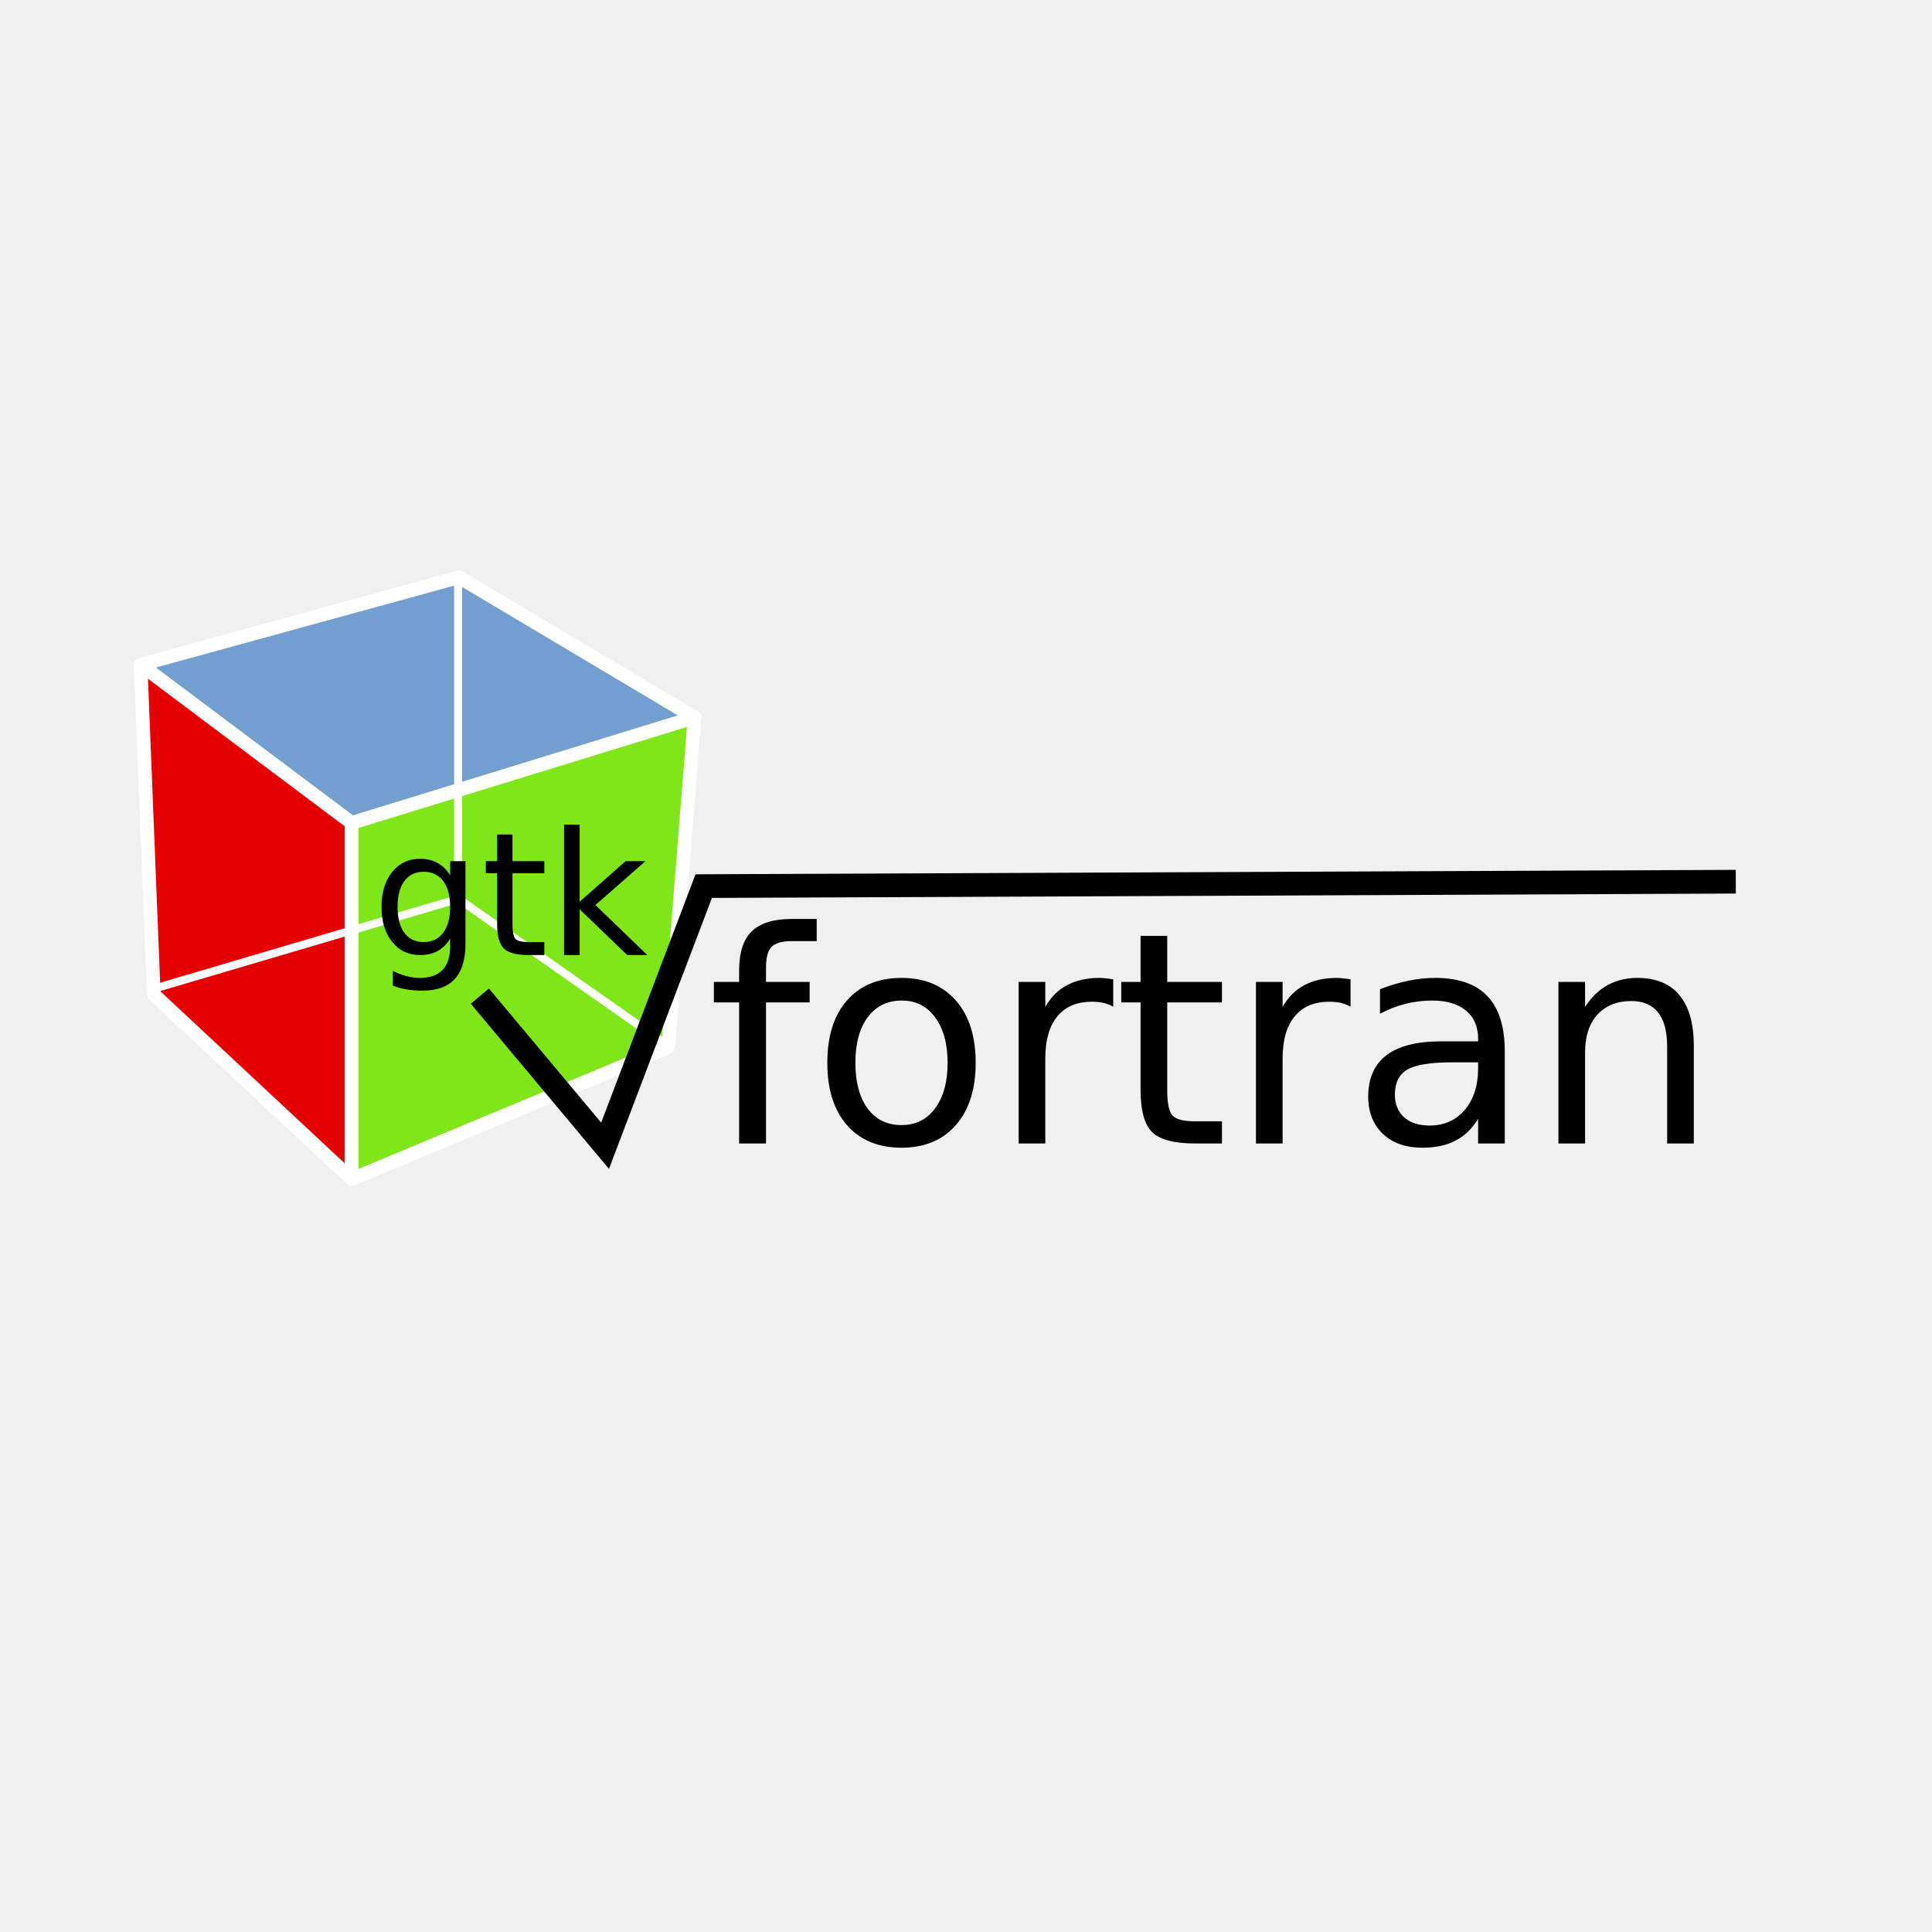
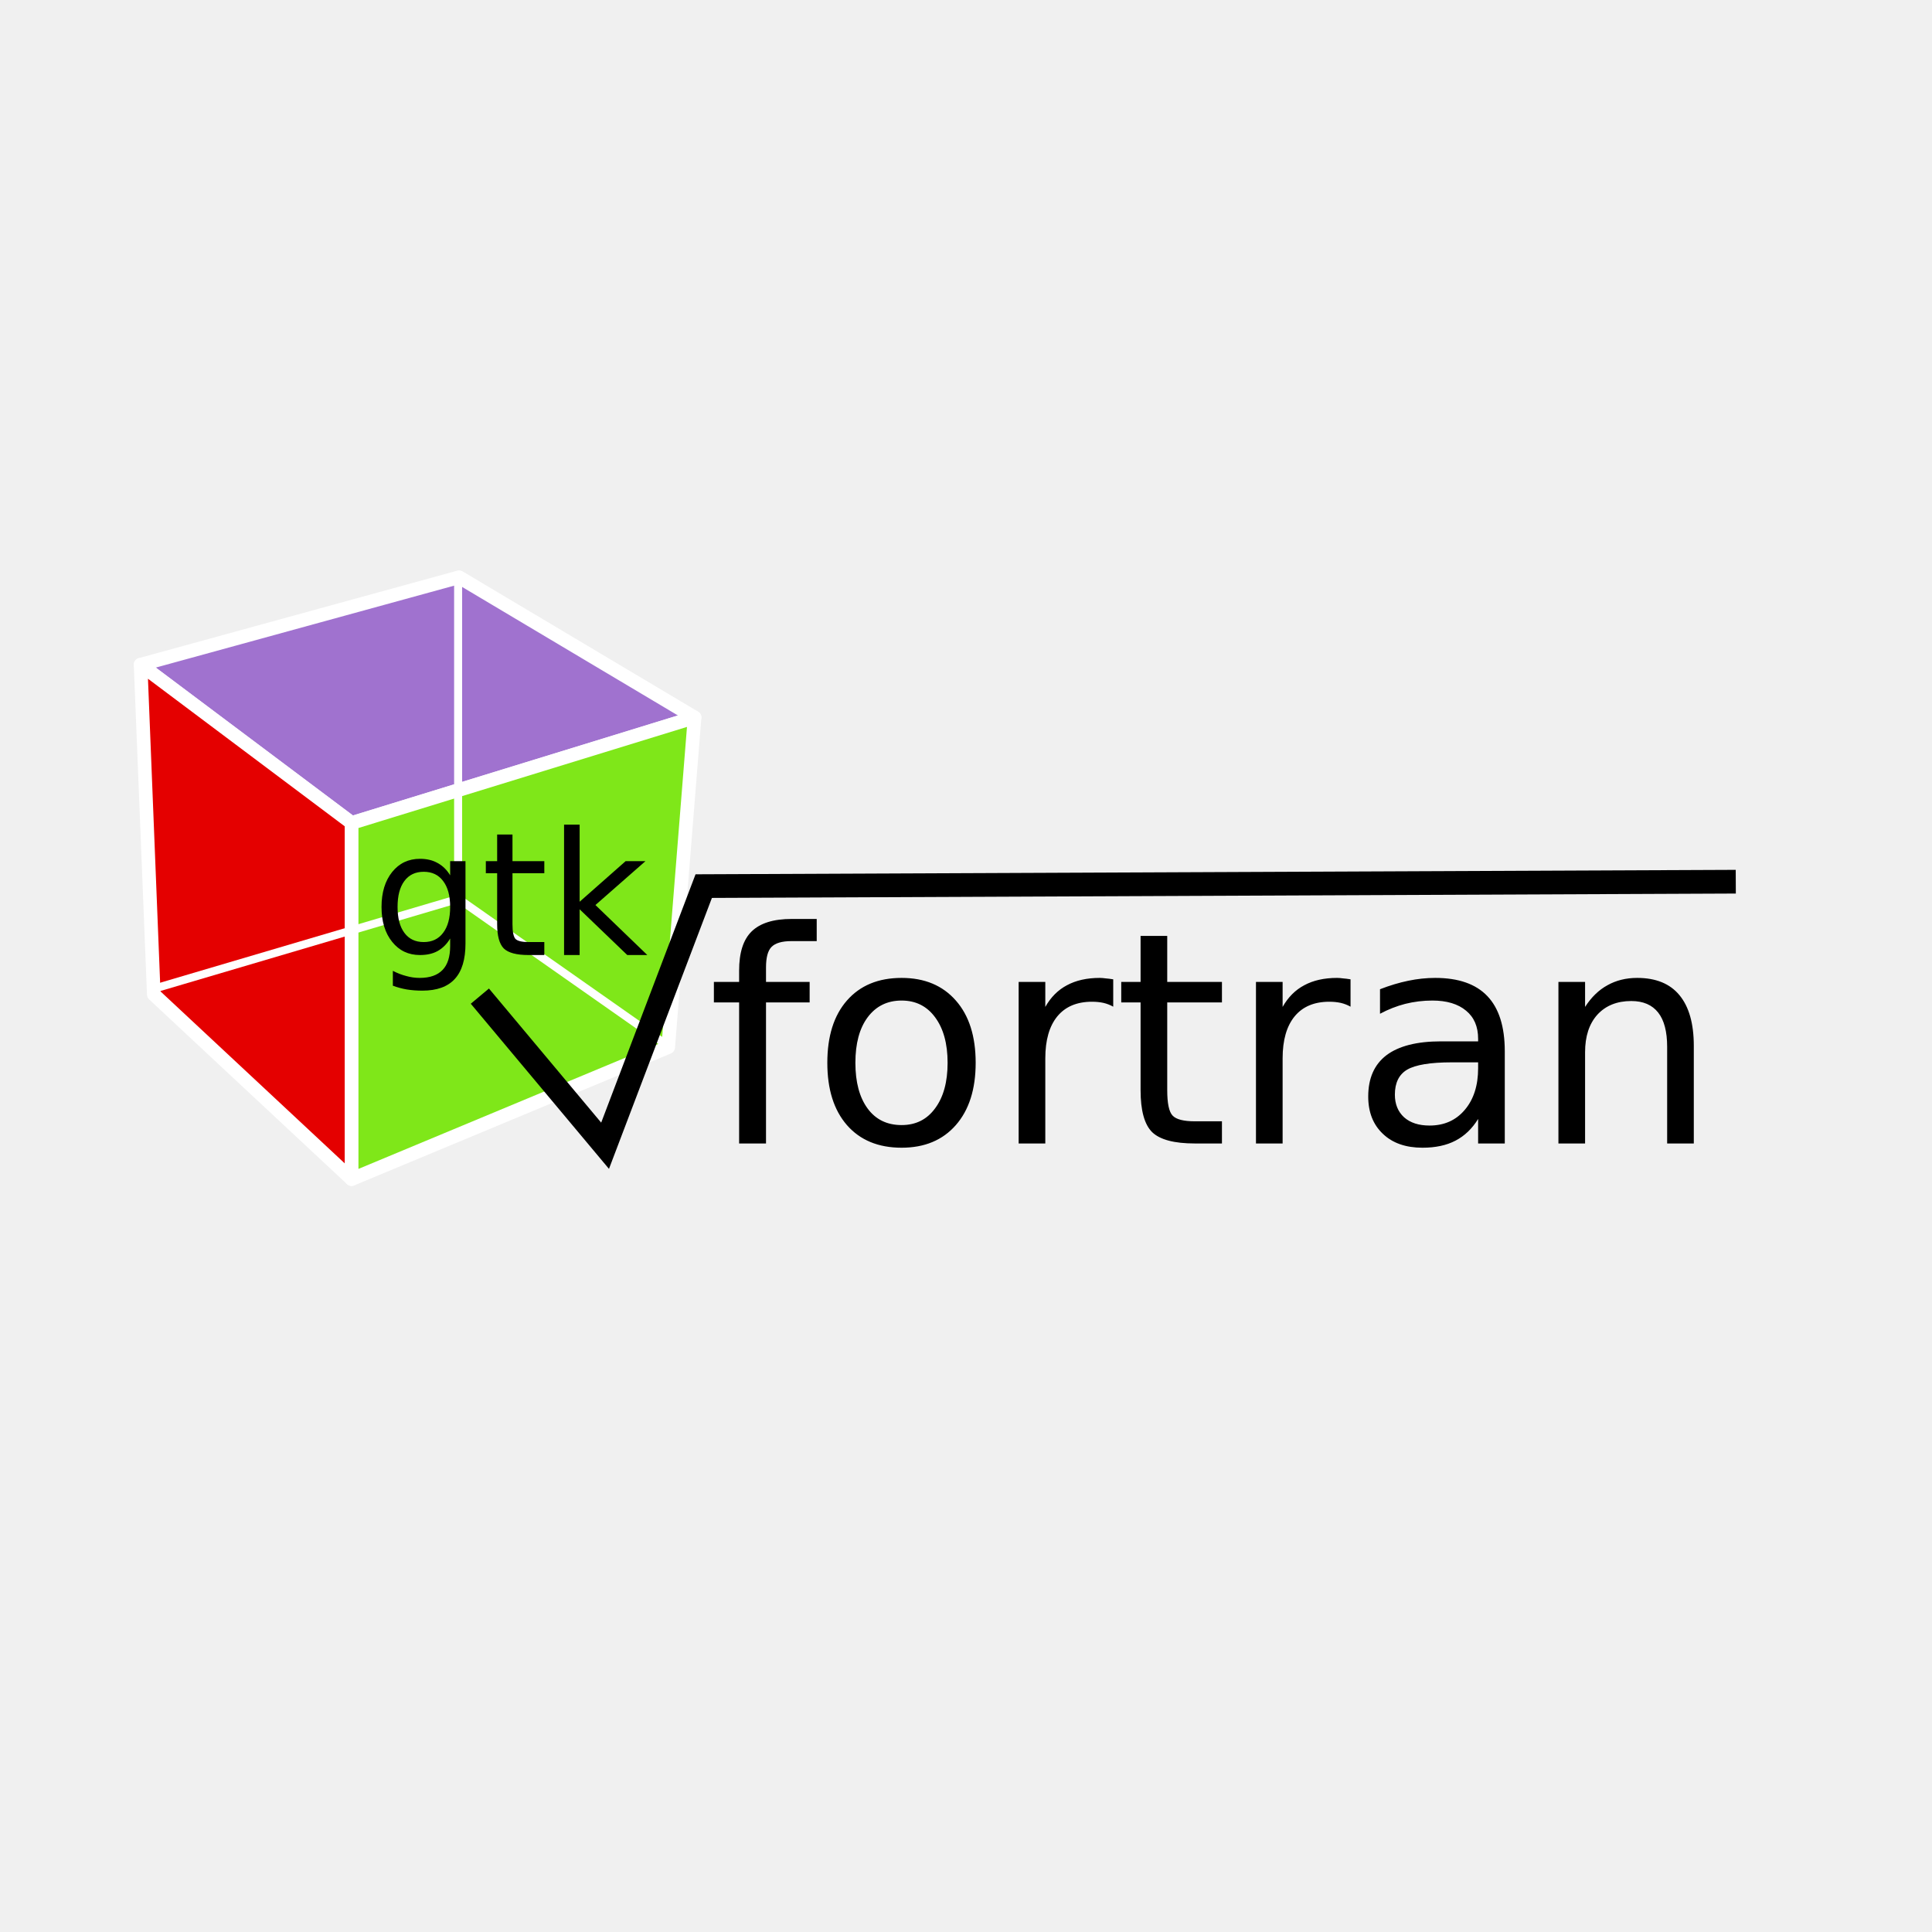
<svg xmlns="http://www.w3.org/2000/svg" width="128" height="128" id="svg6843" version="1.0">
  <defs id="defs6845">
    </defs>
  <g id="layer1">
-     <g id="g3052" transform="matrix(0.4245539,0,0,0.4245539,39.22414,74.53688)">
-       <path style="fill:#729fcf;fill-opacity:1;fill-rule:evenodd;stroke:#ffffff;stroke-width:2.124;stroke-linecap:butt;stroke-linejoin:round;stroke-miterlimit:4;stroke-opacity:1;stroke-dasharray:none;display:inline" d="m -70.448,-71.838 32.933,24.701 53.516,-16.467 -36.746,-21.883 -49.703,13.649 z" id="path6976-4" />
-       <path style="fill:#e40000;fill-opacity:1;fill-rule:evenodd;stroke:#ffffff;stroke-width:2.124;stroke-linecap:butt;stroke-linejoin:round;stroke-miterlimit:4;stroke-opacity:1;stroke-dasharray:none;display:inline" d="m -68.39,-20.378 -2.058,-51.46 32.933,24.701 0,55.577 -30.875,-28.818 z" id="path6978-6" />
-       <path style="fill:#7fe719;fill-opacity:1;fill-rule:evenodd;stroke:#ffffff;stroke-width:2.124;stroke-linecap:butt;stroke-linejoin:round;stroke-miterlimit:4;stroke-opacity:1;stroke-dasharray:none;display:inline" d="m -37.515,8.44 49.399,-20.584 4.117,-51.46 -53.516,16.467 0,55.577 z" id="path6980-2" />
-       <path style="fill:none;stroke:#ffffff;stroke-width:1.25;stroke-linecap:butt;stroke-linejoin:miter;stroke-miterlimit:4;stroke-opacity:1;stroke-dasharray:none" d="m -68.115,-21.345 47.269,-13.958 32.898,23.083" id="path6982-8" />
-       <path style="fill:#babdb6;fill-rule:evenodd;stroke:#ffffff;stroke-width:1.25;stroke-linecap:butt;stroke-linejoin:miter;stroke-miterlimit:4;stroke-opacity:1;stroke-dasharray:none" d="m -20.898,-84.789 0,49.109" id="path6984-9" />
-     </g>
+     <path style="display:inline;fill:#a072cf;fill-opacity:1;fill-rule:evenodd;stroke:#ffffff;stroke-width:0.902;stroke-linecap:butt;stroke-linejoin:round;stroke-miterlimit:4;stroke-dasharray:none;stroke-opacity:1" d="M 9.315,44.038 23.297,54.525 46.017,47.533 30.417,38.243 Z" id="path6976-4" />
+     <path style="display:inline;fill:#e40000;fill-opacity:1;fill-rule:evenodd;stroke:#ffffff;stroke-width:0.902;stroke-linecap:butt;stroke-linejoin:round;stroke-miterlimit:4;stroke-dasharray:none;stroke-opacity:1" d="M 10.189,65.885 9.315,44.038 23.297,54.525 v 23.596 z" id="path6978-6" />
+     <path style="display:inline;fill:#7fe719;fill-opacity:1;fill-rule:evenodd;stroke:#ffffff;stroke-width:0.902;stroke-linecap:butt;stroke-linejoin:round;stroke-miterlimit:4;stroke-dasharray:none;stroke-opacity:1" d="M 23.297,78.12 44.27,69.381 46.017,47.533 23.297,54.525 Z" id="path6980-2" />
+     <path style="fill:none;stroke:#ffffff;stroke-width:0.531;stroke-linecap:butt;stroke-linejoin:miter;stroke-miterlimit:4;stroke-dasharray:none;stroke-opacity:1" d="m 10.305,65.475 20.068,-5.926 13.967,9.8" id="path6982-8" />
+     <path style="fill:#babdb6;fill-rule:evenodd;stroke:#ffffff;stroke-width:0.531;stroke-linecap:butt;stroke-linejoin:miter;stroke-miterlimit:4;stroke-dasharray:none;stroke-opacity:1" d="M 30.352,38.539 V 59.389" id="path6984-9" />
    <text xml:space="preserve" style="font-size:11.382px;font-style:normal;font-variant:normal;font-weight:normal;font-stretch:normal;line-height:125%;letter-spacing:0px;word-spacing:0px;fill:#000000;fill-opacity:1;stroke:none;font-family:DejaVu Sans;-inkscape-font-specification:DejaVu Sans" x="24.654" y="63.27" id="text3012">
      <tspan id="tspan3014" x="24.654" y="63.27">gtk</tspan>
    </text>
    <text xml:space="preserve" style="font-size:19.571px;font-style:normal;font-variant:normal;font-weight:normal;font-stretch:normal;line-height:125%;letter-spacing:0px;word-spacing:0px;fill:#000000;fill-opacity:1;stroke:none;font-family:DejaVu Sans;-inkscape-font-specification:DejaVu Sans" x="46.844" y="75.758" id="text3016">
      <tspan id="tspan3018" x="46.844" y="75.758" style="font-style:normal;font-variant:normal;font-weight:normal;font-stretch:normal;font-family:DejaVu Sans;-inkscape-font-specification:DejaVu Sans">fortran</tspan>
    </text>
    <path style="fill:none;stroke:#000000;stroke-width:1.57;stroke-linecap:butt;stroke-linejoin:miter;stroke-miterlimit:4;stroke-opacity:1;stroke-dasharray:none" d="m 31.792,65.996 8.296,9.913 L 46.624,58.707 115,58.415" id="path3020" />
  </g>
</svg>
